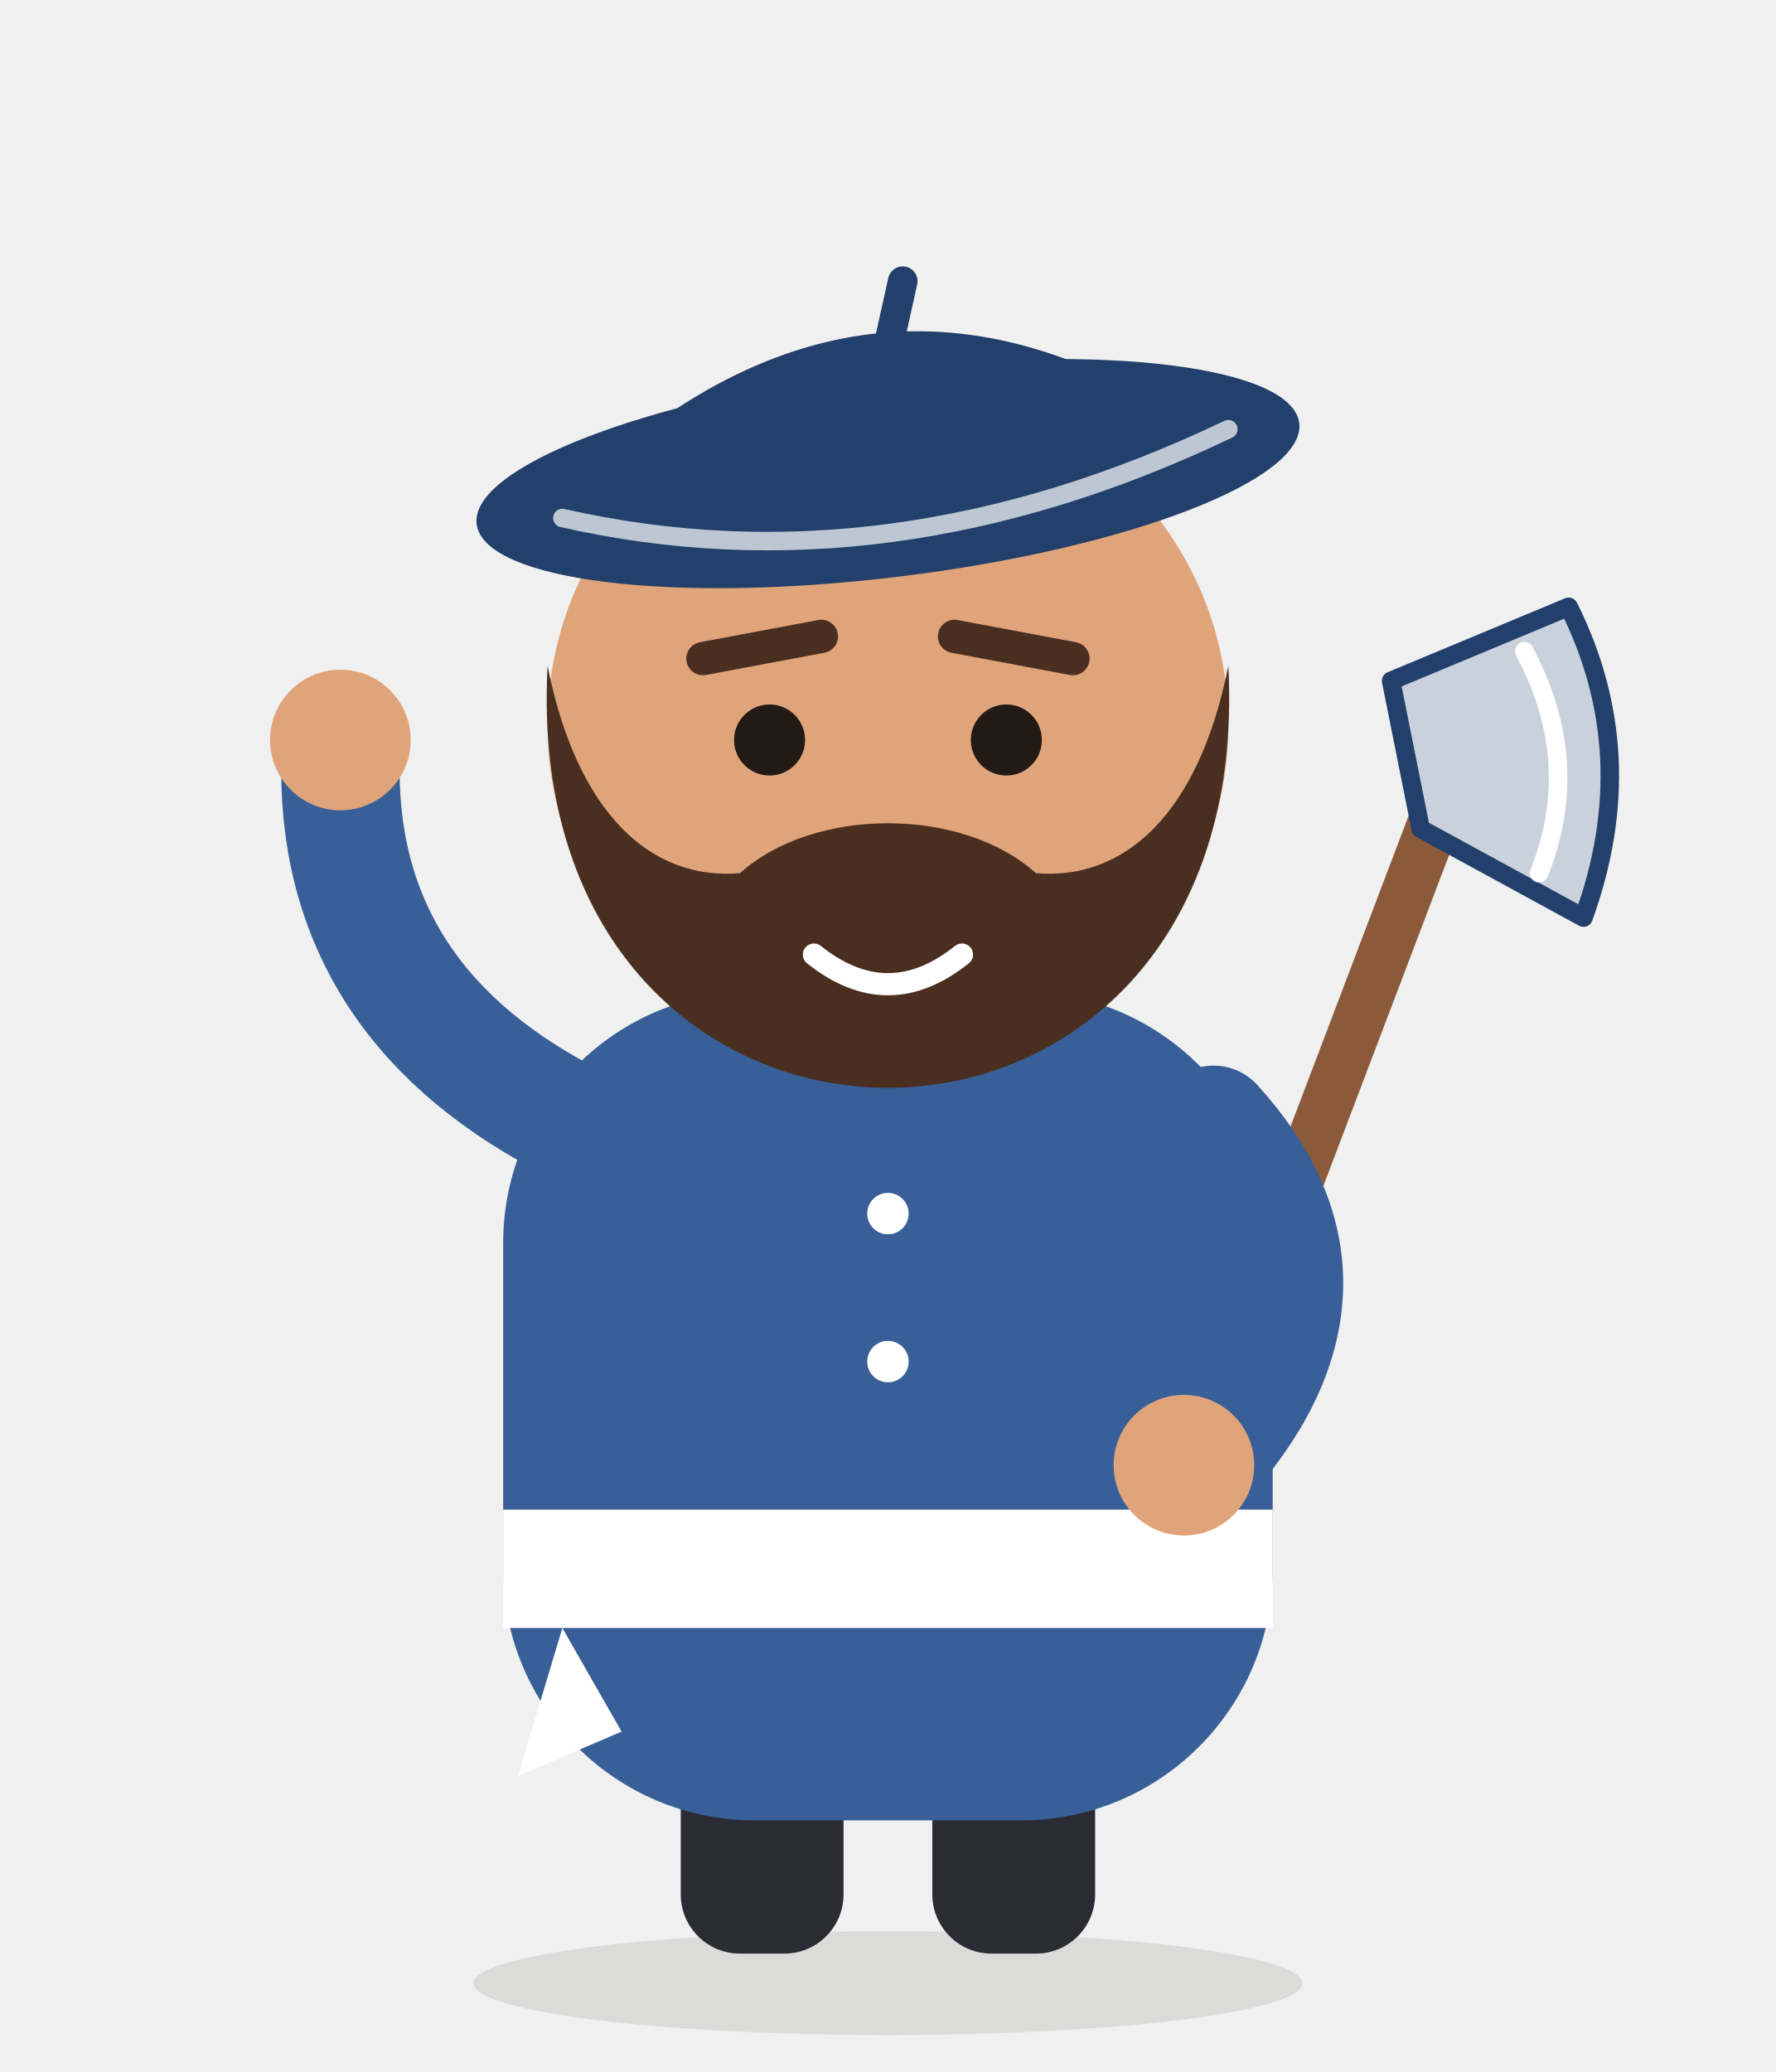
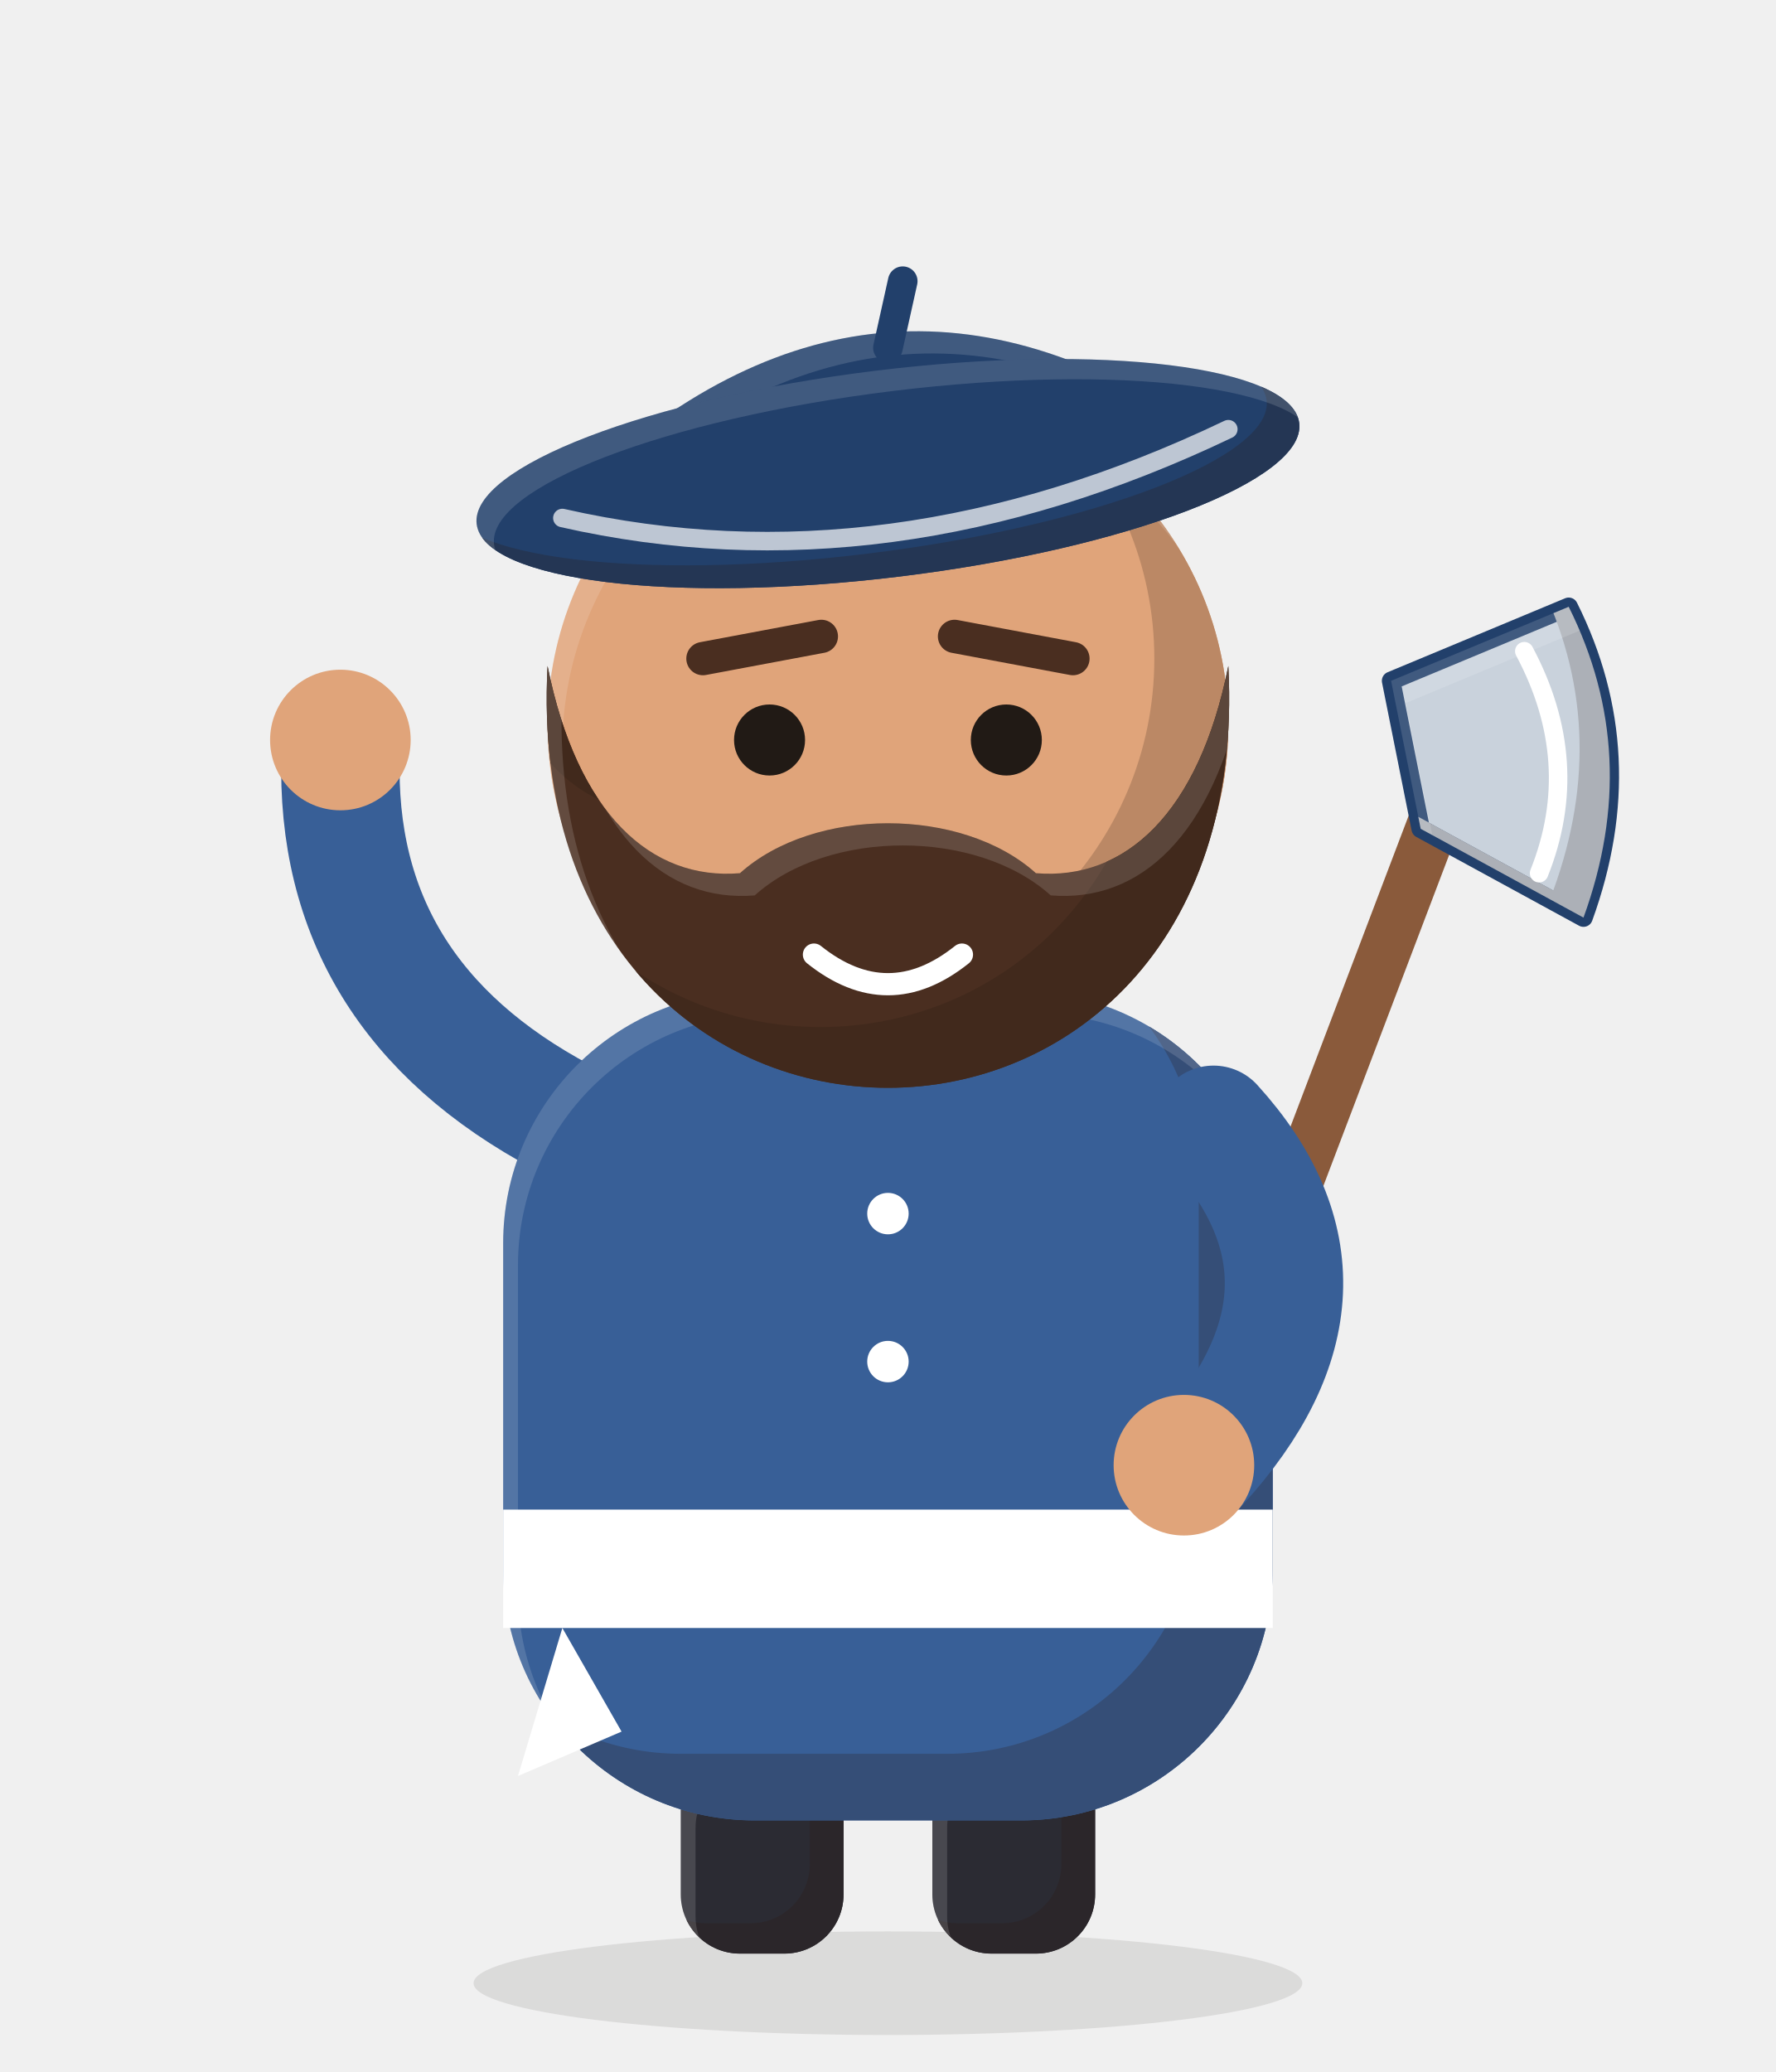
<svg xmlns="http://www.w3.org/2000/svg" viewBox="0 0 240 280" role="img" aria-label="Mikel saludando con la mano" width="240" height="280">
  <ellipse cx="120" cy="268" rx="56" ry="7" fill="#211A15" opacity="0.1" />
  <rect x="92" y="236" width="22" height="28" rx="8" fill="#2B2B33" />
+   <g data-depth-generated="">
+     <clipPath id="mikel-hola-8">
+       <path d="M100,236 h6 a8,8 0 0,1 8,8 v12 a8,8 0 0,1 -8,8 h-6 a8,8 0 0,1 -8,-8 v-12 a8,8 0 0,1 8,-8 Z" />
+     </clipPath>
+     <g clip-path="url(#mikel-hola-8)">
+       <path d="M44 188 H162 V312 H44 Z M95.44 231.9 h6 a8 8 0 0 1 8 8 v12 a8 8 0 0 1 -8 8 h-6 a8 8 0 0 1 -8 -8 v-12 a8 8 0 0 1 8 -8 Z" fill-rule="evenodd" fill="#2B262A" />
+       <path d="M44 188 H162 V312 H44 Z M102 239 h6 a8 8 0 0 1 8 8 v12 a8 8 0 0 1 -8 8 h-6 a8 8 0 0 1 -8 -8 v-12 a8 8 0 0 1 8 -8 Z" fill-rule="evenodd" fill="#FFFFFF" opacity="0.14" />
+     </g>
+   </g>
  <rect x="126" y="236" width="22" height="28" rx="8" fill="#2B2B33" />
+   <g data-depth-generated="">
+     <clipPath id="mikel-hola-7">
+       <path d="M134,236 h6 a8,8 0 0,1 8,8 v12 a8,8 0 0,1 -8,8 h-6 a8,8 0 0,1 -8,-8 v-12 a8,8 0 0,1 8,-8 Z" />
+     </clipPath>
+     <g clip-path="url(#mikel-hola-7)">
+       <path d="M78 188 H196 V312 H78 Z M129.44 231.9 h6 a8 8 0 0 1 8 8 v12 a8 8 0 0 1 -8 8 h-6 a8 8 0 0 1 -8 -8 v-12 a8 8 0 0 1 8 -8 Z" fill-rule="evenodd" fill="#2B262A" />
+       <path d="M78 188 H196 V312 H78 Z M136 239 h6 a8 8 0 0 1 8 8 v12 a8 8 0 0 1 -8 8 h-6 a8 8 0 0 1 -8 -8 v-12 a8 8 0 0 1 8 -8 Z" fill-rule="evenodd" fill="#FFFFFF" opacity="0.14" />
+     </g>
+   </g>
  <g data-motion="Breathe" data-pivot="120 250">
    <path d="M160 200 L198 100" stroke="#8A5A3B" stroke-width="7" stroke-linecap="round" />
    <path d="M188 92 L212 82 Q222 102 214 124 L192 112 Z" fill="#C9D2DC" stroke="#22406B" stroke-width="2.5" stroke-linejoin="round" />
+     <g data-depth-generated="">
+       <clipPath id="mikel-hola-6">
+         <path d="M188 92 L212 82 Q222 102 214 124 L192 112 Z" />
+       </clipPath>
+       <g clip-path="url(#mikel-hola-6)">
+         <path d="M148 42 H262 V164 H148 Z M183.92 88.33 L207.92 78.33 Q217.92 98.33 209.92 120.33 L187.92 108.33 Z" fill-rule="evenodd" fill="#ACB0B7" />
+         <path d="M148 42 H262 V164 H148 Z M190 95 L214 85 Q224 105 216 127 L194 115 Z" fill-rule="evenodd" fill="#FFFFFF" opacity="0.14" />
+       </g>
+     </g>
    <path d="M206 88 Q214 103 208 118" fill="none" stroke="#FFFFFF" stroke-width="2.5" stroke-linecap="round" />
    <g data-motion="Wave" data-pivot="78 152">
      <path d="M78 152 Q46 136 46 104" fill="none" stroke="#385F97" stroke-width="16" stroke-linecap="round" />
      <circle cx="46" cy="100" r="9.5" fill="#E0A47A" />
    </g>
    <rect x="68" y="134" width="104" height="112" rx="34" fill="#385F97" />
+     <g data-depth-generated="">
+       <clipPath id="mikel-hola-5">
+         <path d="M102,134 h36 a34,34 0 0,1 34,34 v44 a34,34 0 0,1 -34,34 h-36 a34,34 0 0,1 -34,-34 v-44 a34,34 0 0,1 34,-34 Z" />
+       </clipPath>
+       <g clip-path="url(#mikel-hola-5)">
+         <path d="M-6 60 H246 V320 H-6 Z M92 125 h36 a34 34 0 0 1 34 34 v44 a34 34 0 0 1 -34 34 h-36 a34 34 0 0 1 -34 -34 v-44 a34 34 0 0 1 34 -34 Z" fill-rule="evenodd" fill="#354E77" />
+         <path d="M-6 60 H246 V320 H-6 Z M104 137 h36 a34 34 0 0 1 34 34 v44 a34 34 0 0 1 -34 34 h-36 a34 34 0 0 1 -34 -34 v-44 a34 34 0 0 1 34 -34 Z" fill-rule="evenodd" fill="#FFFFFF" opacity="0.14" />
+       </g>
+     </g>
    <rect x="68" y="204" width="104" height="16" fill="#FFFFFF" />
    <path d="M76 220 L70 240 L84 234 Z" fill="#FFFFFF" />
    <circle cx="120" cy="164" r="2.8" fill="#FFFFFF" />
    <circle cx="120" cy="184" r="2.8" fill="#FFFFFF" />
    <path d="M164 152 Q184 174 162 198" fill="none" stroke="#385F97" stroke-width="16" stroke-linecap="round" />
    <circle cx="160" cy="198" r="9.5" fill="#E0A47A" />
    <g data-motion="Nod" data-pivot="120 142">
      <circle cx="120" cy="98" r="46" fill="#E0A47A" />
+       <g data-depth-generated="">
+         <clipPath id="mikel-hola-4">
+           <path d="M74,98 a46,46 0 1,0 92,0 a46,46 0 1,0 -92,0 Z" />
+         </clipPath>
+         <g clip-path="url(#mikel-hola-4)">
+           <path d="M-12 12 H252 V184 H-12 Z M64 89 a46 46 0 1 0 92 0 a46 46 0 1 0 -92 0 Z" fill-rule="evenodd" fill="#BB8865" />
+           <path d="M-12 12 H252 V184 H-12 Z M76 101 a46 46 0 1 0 92 0 a46 46 0 1 0 -92 0 Z" fill-rule="evenodd" fill="#FFFFFF" opacity="0.14" />
+         </g>
+       </g>
      <path d="M74 90 C70 166 170 166 166 90 C162 110 152 119 140 118 C130 109 110 109 100 118 C88 119 78 110 74 90 Z" fill="#4A2E20" />
+       <g data-depth-generated="">
+         <clipPath id="mikel-hola-3">
+           <path d="M74 90 C70 166 170 166 166 90 C162 110 152 119 140 118 C130 109 110 109 100 118 C88 119 78 110 74 90 Z" />
+         </clipPath>
+         <g clip-path="url(#mikel-hola-3)">
+           <path d="M30 50 H210 V206 H30 Z M64.88 81.79 C60.88 157.79 160.88 157.79 156.88 81.79 C152.88 101.79 142.88 110.79 130.88 109.79 C120.88 100.79 100.88 100.79 90.88 109.79 C78.88 110.79 68.88 101.79 64.88 81.79 Z" fill-rule="evenodd" fill="#41291C" />
+           <path d="M30 50 H210 V206 H30 Z M76 93 C72 169 172 169 168 93 C164 113 154 122 142 121 C132 112 112 112 102 121 C90 122 80 113 76 93 Z" fill-rule="evenodd" fill="#FFFFFF" opacity="0.14" />
+         </g>
+       </g>
      <path d="M110 129 Q120 137 130 129" fill="none" stroke="#FFFFFF" stroke-width="3" stroke-linecap="round" />
      <path d="M95 89 L111 86 M129 86 L145 89" stroke="#4A2E20" stroke-width="4.5" stroke-linecap="round" />
      <g data-motion="Blink" data-pivot="120 100">
        <circle cx="104" cy="100" r="4.8" fill="#211A15" />
        <circle cx="136" cy="100" r="4.8" fill="#211A15" />
      </g>
      <g data-motion="CapHop" data-pivot="120 64">
        <path d="M78 66 Q118 28 162 58 Z" fill="#22406B" />
+         <g data-depth-generated="">
+           <clipPath id="mikel-hola-2">
+             <path d="M78 66 Q118 28 162 58 Z" />
+           </clipPath>
+           <g clip-path="url(#mikel-hola-2)">
+             <path d="M38 -12 H202 V106 H38 Z M73.44 61.9 Q113.44 23.9 157.44 53.9 Z" fill-rule="evenodd" fill="#243654" />
+             <path d="M38 -12 H202 V106 H38 Z M80 69 Q120 31 164 61 Z" fill-rule="evenodd" fill="#FFFFFF" opacity="0.14" />
+           </g>
+         </g>
        <ellipse cx="120" cy="64" rx="56" ry="14" fill="#22406B" transform="rotate(-7 120 64)" />
+         <g data-depth-generated="" transform="rotate(-7 120 64)">
+           <clipPath id="mikel-hola-1">
+             <path d="M64,64 a56,14 0 1,0 112,0 a56,14 0 1,0 -112,0 Z" />
+           </clipPath>
+           <g clip-path="url(#mikel-hola-1)">
+             <path d="M-32 10 H272 V118 H-32 Z M60 60.4 a56 14 0 1 0 112 0 a56 14 0 1 0 -112 0 Z" fill-rule="evenodd" fill="#243654" />
+             <path d="M-32 10 H272 V118 H-32 Z M66 67 a56 14 0 1 0 112 0 a56 14 0 1 0 -112 0 Z" fill-rule="evenodd" fill="#FFFFFF" opacity="0.14" />
+           </g>
+         </g>
        <path d="M120 47 L122 38" stroke="#22406B" stroke-width="4" stroke-linecap="round" />
        <path d="M76 70 Q120 80 166 58" fill="none" stroke="#FFFFFF" stroke-width="2.5" stroke-linecap="round" opacity="0.7" />
      </g>
    </g>
  </g>
</svg>
